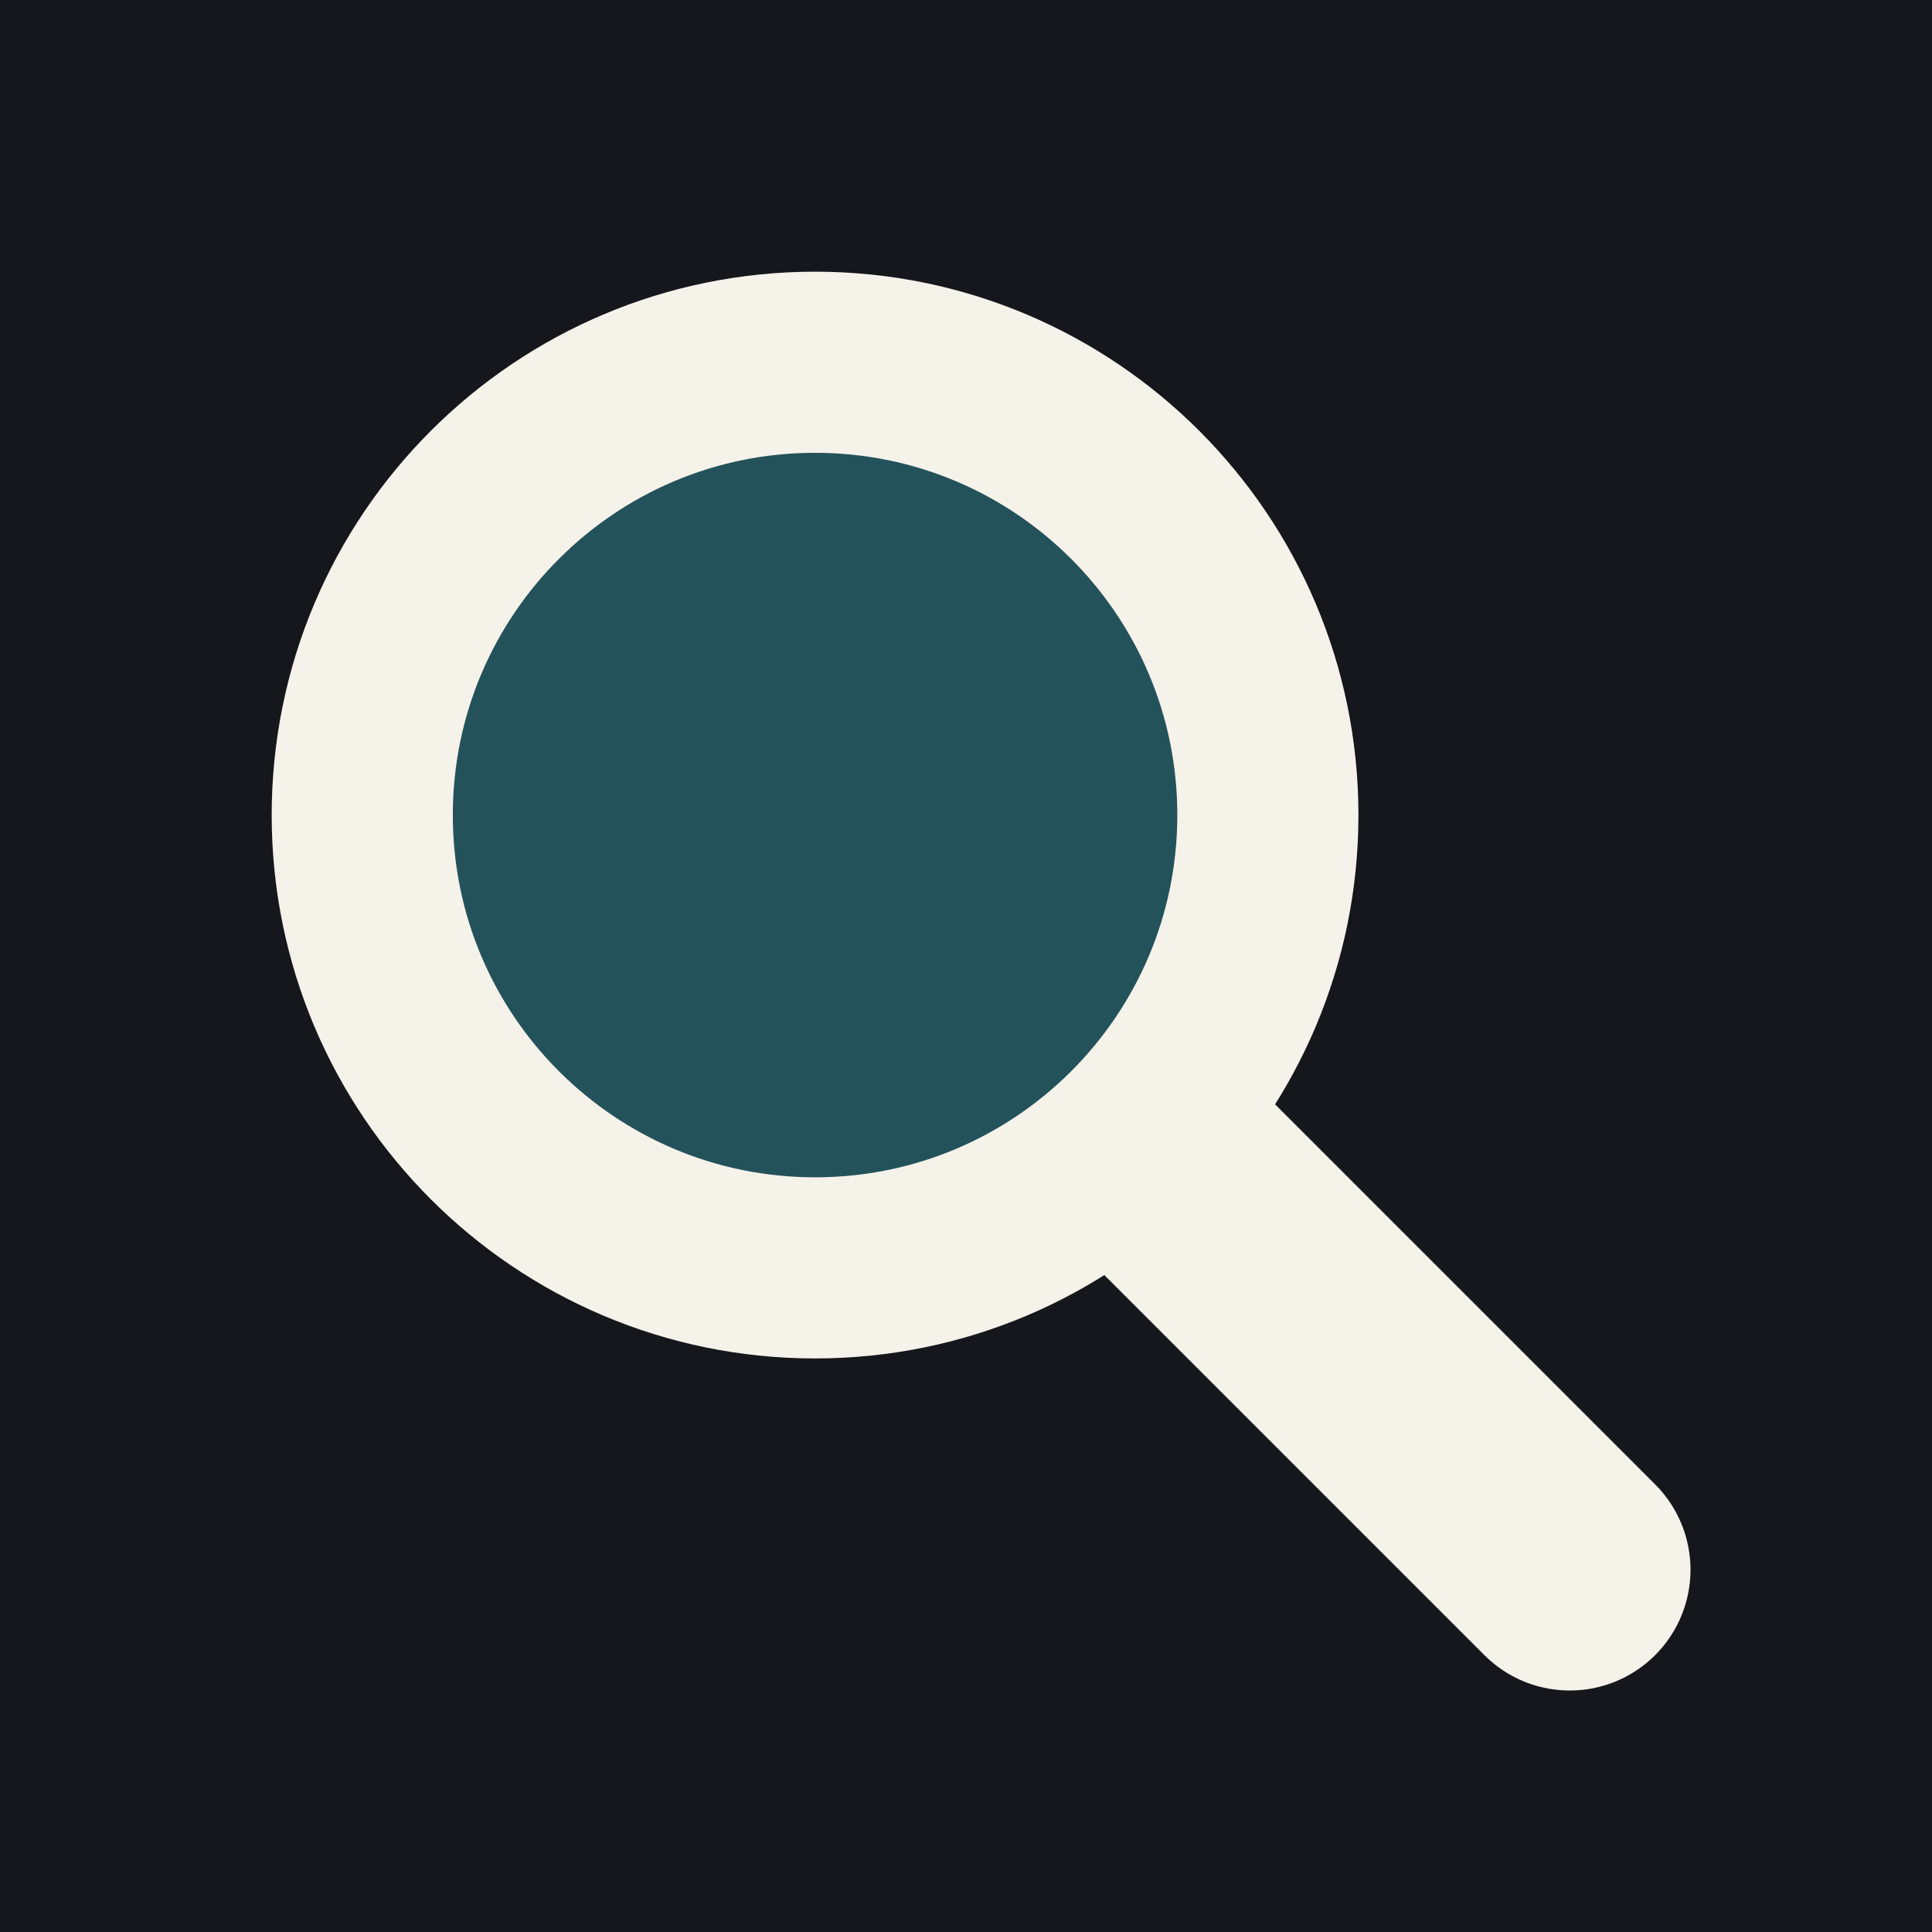
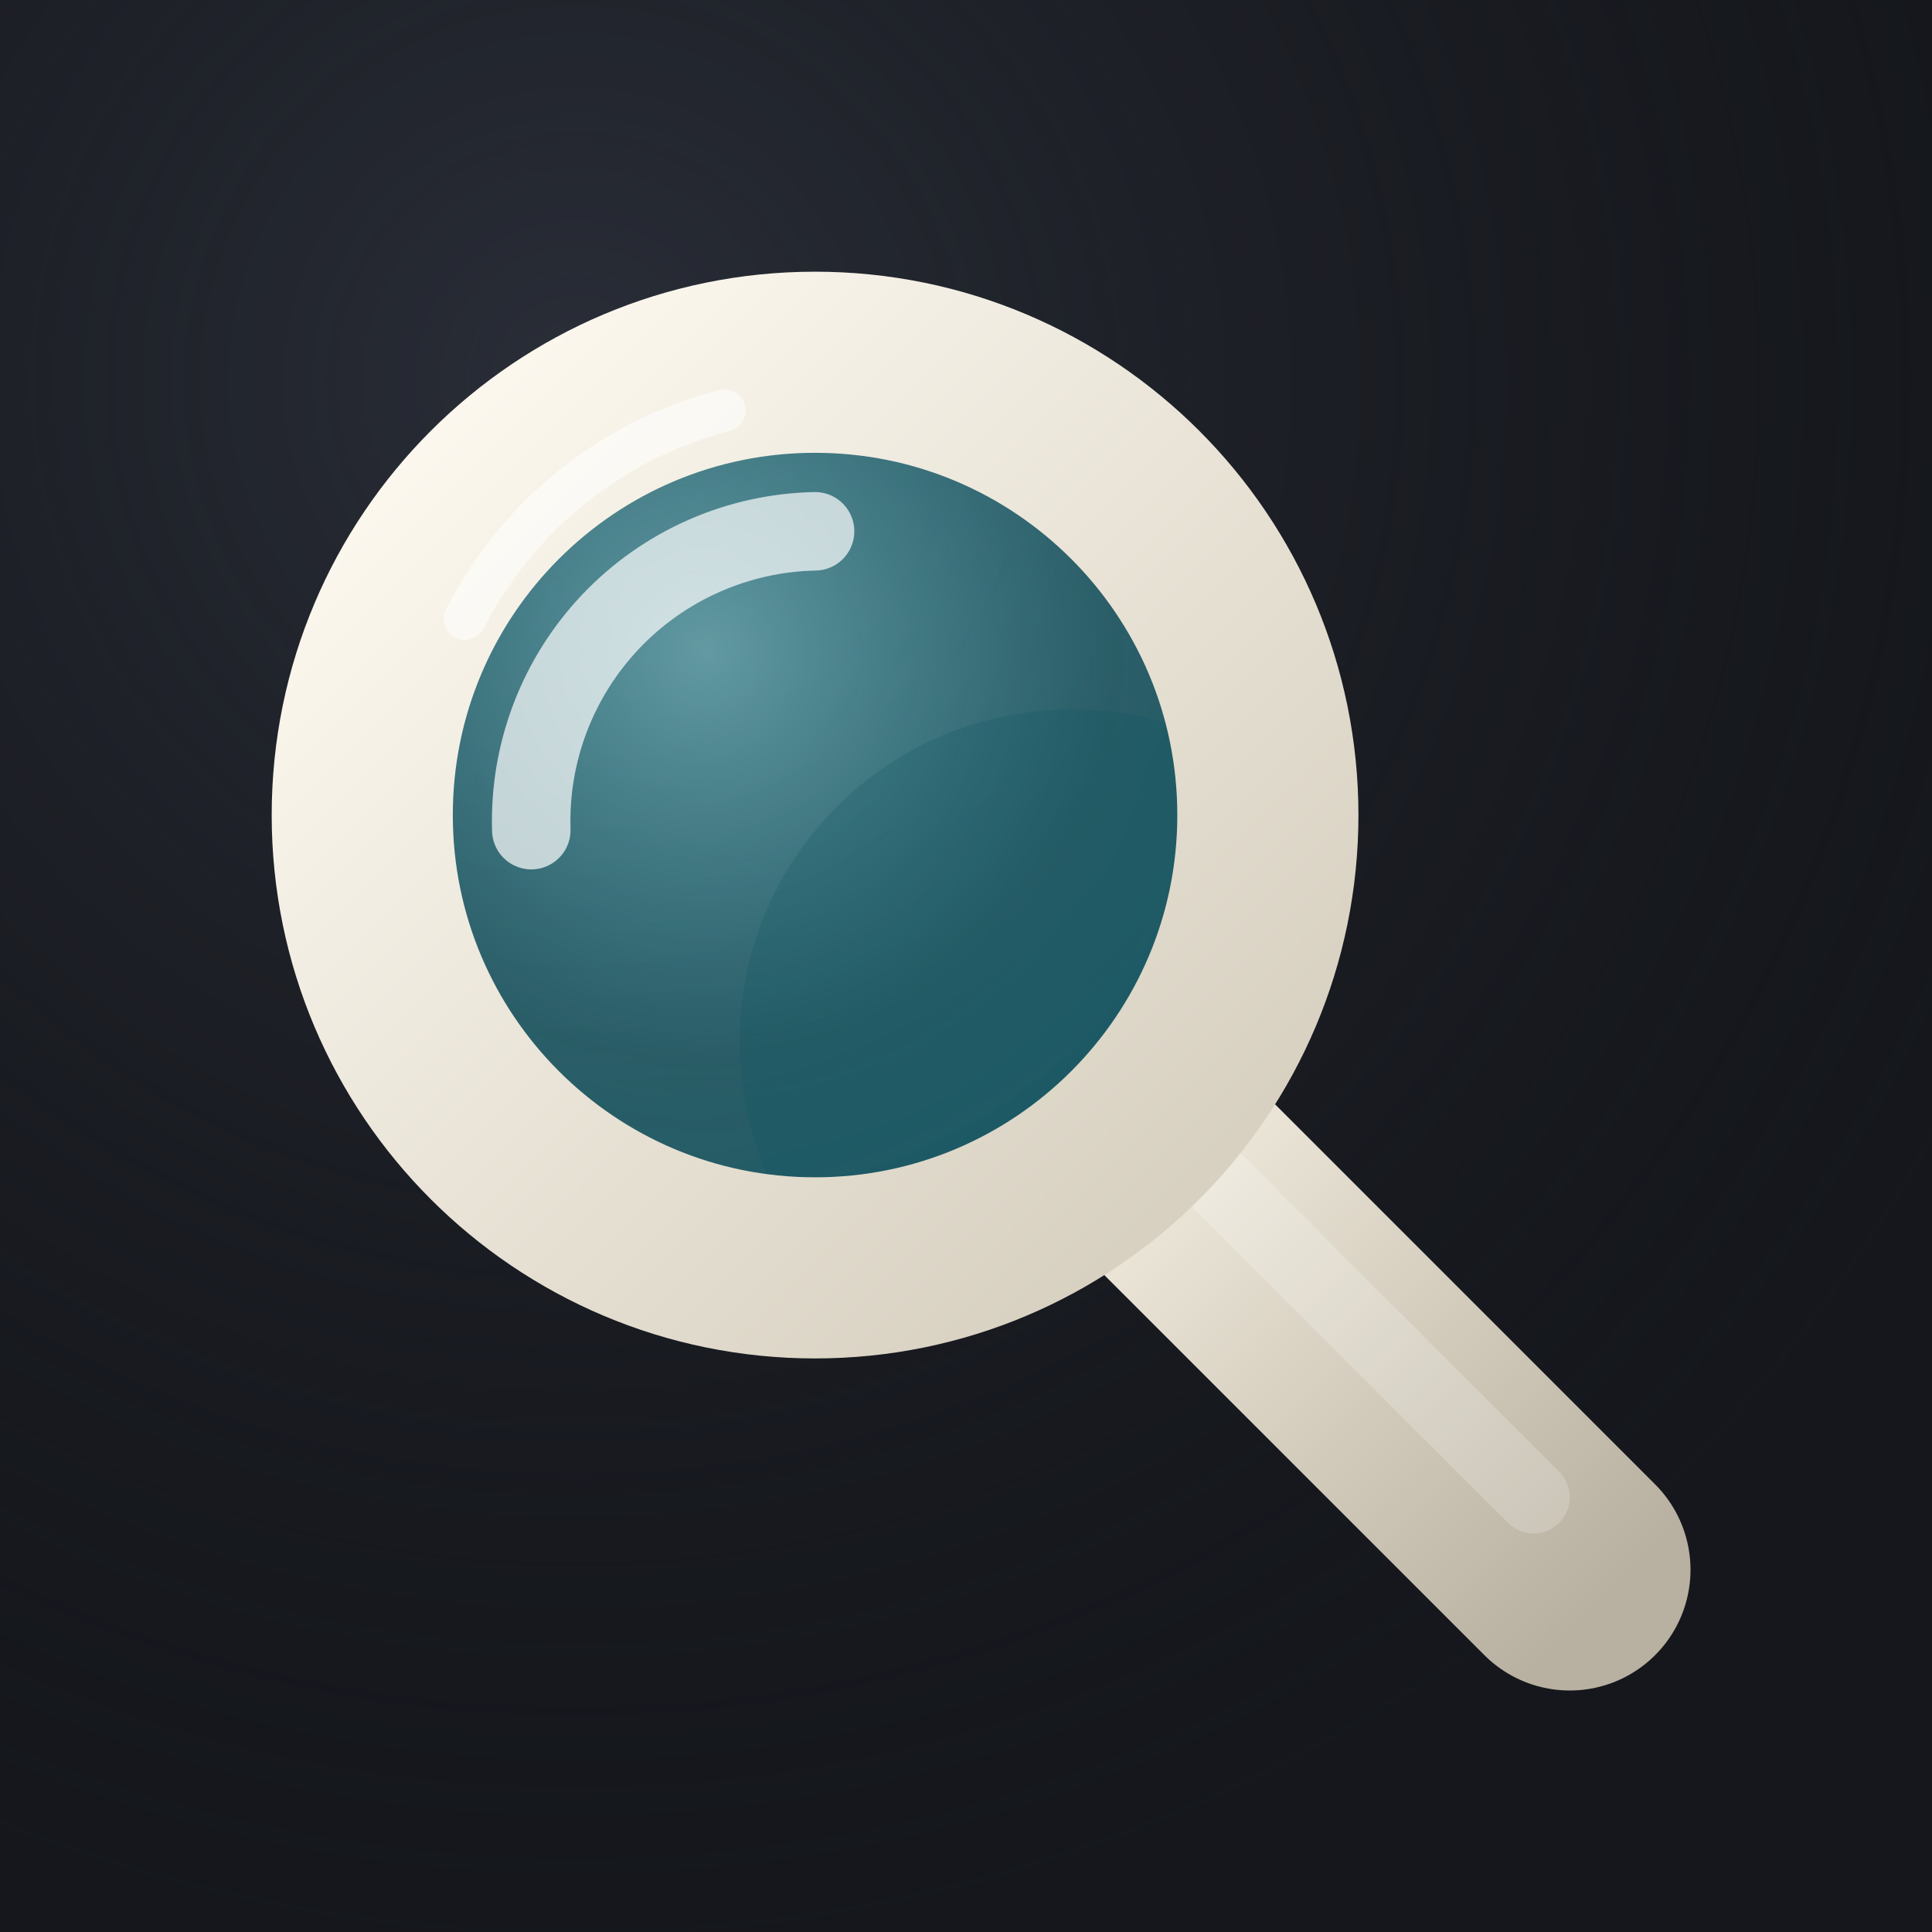
<svg xmlns="http://www.w3.org/2000/svg" viewBox="0 0 64 64" width="64" height="64" role="img" aria-label="Lupa">
+   <defs>
+     <radialGradient id="lupa-luz" cx="0.3" cy="0.2" r="0.85">
+       <stop offset="0" stop-color="#2a2e38" />
+       <stop offset="1" stop-color="#15171c" stop-opacity="0" />
+     </radialGradient>
+     <radialGradient id="lupa-vidro" cx="0.38" cy="0.32" r="0.75">
+       <stop offset="0" stop-color="#8ce6ef" stop-opacity=".6" />
+       <stop offset=".6" stop-color="#3fc1d0" stop-opacity=".38" />
+       <stop offset="1" stop-color="#1d8794" stop-opacity=".55" />
+     </radialGradient>
+     <linearGradient id="lupa-aro" gradientUnits="userSpaceOnUse" x1="12" y1="12" x2="42" y2="42">
+       <stop offset="0" stop-color="#fffbf2" />
+       <stop offset="1" stop-color="#d4cdbd" />
+     </linearGradient>
+     <linearGradient id="lupa-cabo" gradientUnits="userSpaceOnUse" x1="39" y1="39" x2="53" y2="53">
+       <stop offset="0" stop-color="#ece6d8" />
+       <stop offset="1" stop-color="#b8b0a0" />
+     </linearGradient>
+     <clipPath id="lupa-dentro">
+       <circle cx="27" cy="27" r="12" />
+     </clipPath>
+   </defs>
  <rect width="64" height="64" fill="#15171c" />
-   <circle cx="27" cy="27" r="15" fill="#3fc1d0" fill-opacity=".35" stroke="#f5f2ea" stroke-width="6" />
-   <path d="M39 39l13 13" stroke="#f5f2ea" stroke-width="8" stroke-linecap="round" />
+   <rect width="64" height="64" fill="url(#lupa-luz)" />
+   <path d="M39 39l13 13" stroke="url(#lupa-cabo)" stroke-width="8" stroke-linecap="round" />
+   <path d="M40.4 39.2l10.4 10.4" stroke="#fff" stroke-opacity=".2" stroke-width="2.4" stroke-linecap="round" />
+   <circle cx="27" cy="27" r="15" fill="url(#lupa-vidro)" />
+   <g clip-path="url(#lupa-dentro)">
+     <path d="M17.6 27.5a9.6 9.6 0 0 1 9.4-9.9" fill="none" stroke="#fff" stroke-opacity=".7" stroke-width="2.6" stroke-linecap="round" />
+     <circle cx="35.5" cy="34.5" r="11" fill="#0d5560" fill-opacity=".22" />
+   </g>
+   <circle cx="27" cy="27" r="15" fill="none" stroke="url(#lupa-aro)" stroke-width="6" />
+   <path d="M15.4 20.5a13.4 13.4 0 0 1 8.6-6.9" fill="none" stroke="#fff" stroke-opacity=".55" stroke-width="1.4" stroke-linecap="round" />
</svg>
